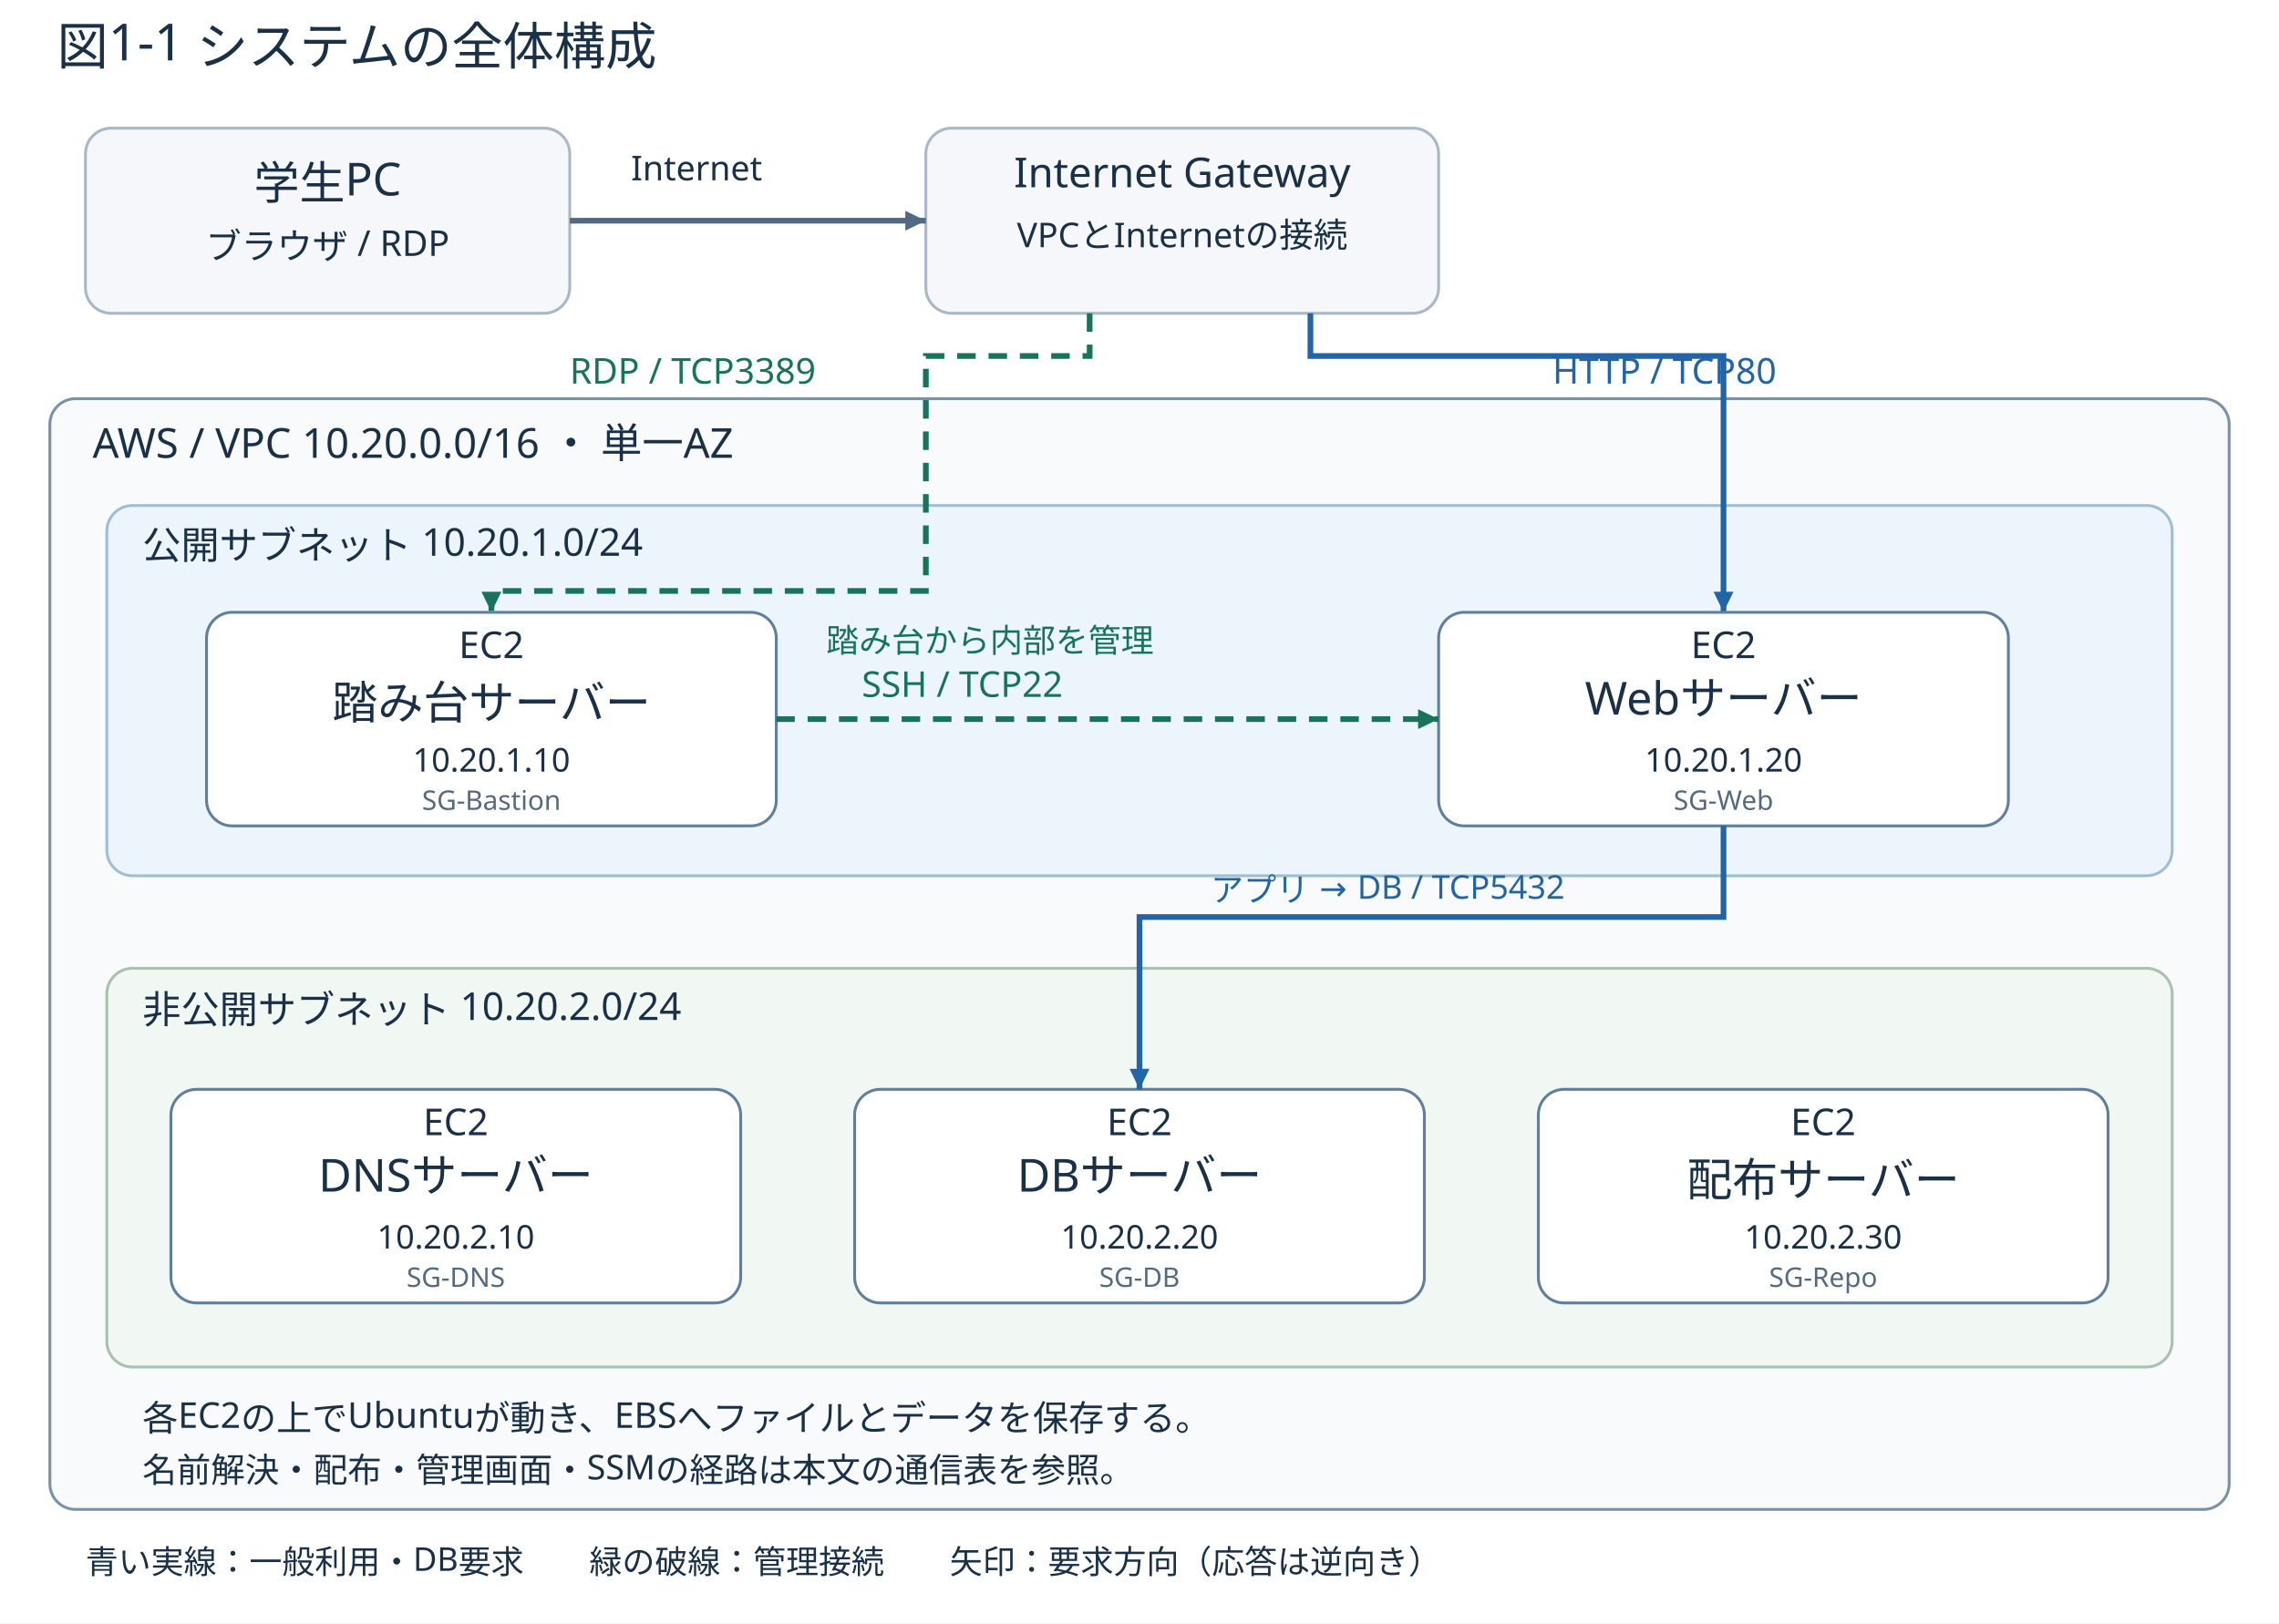
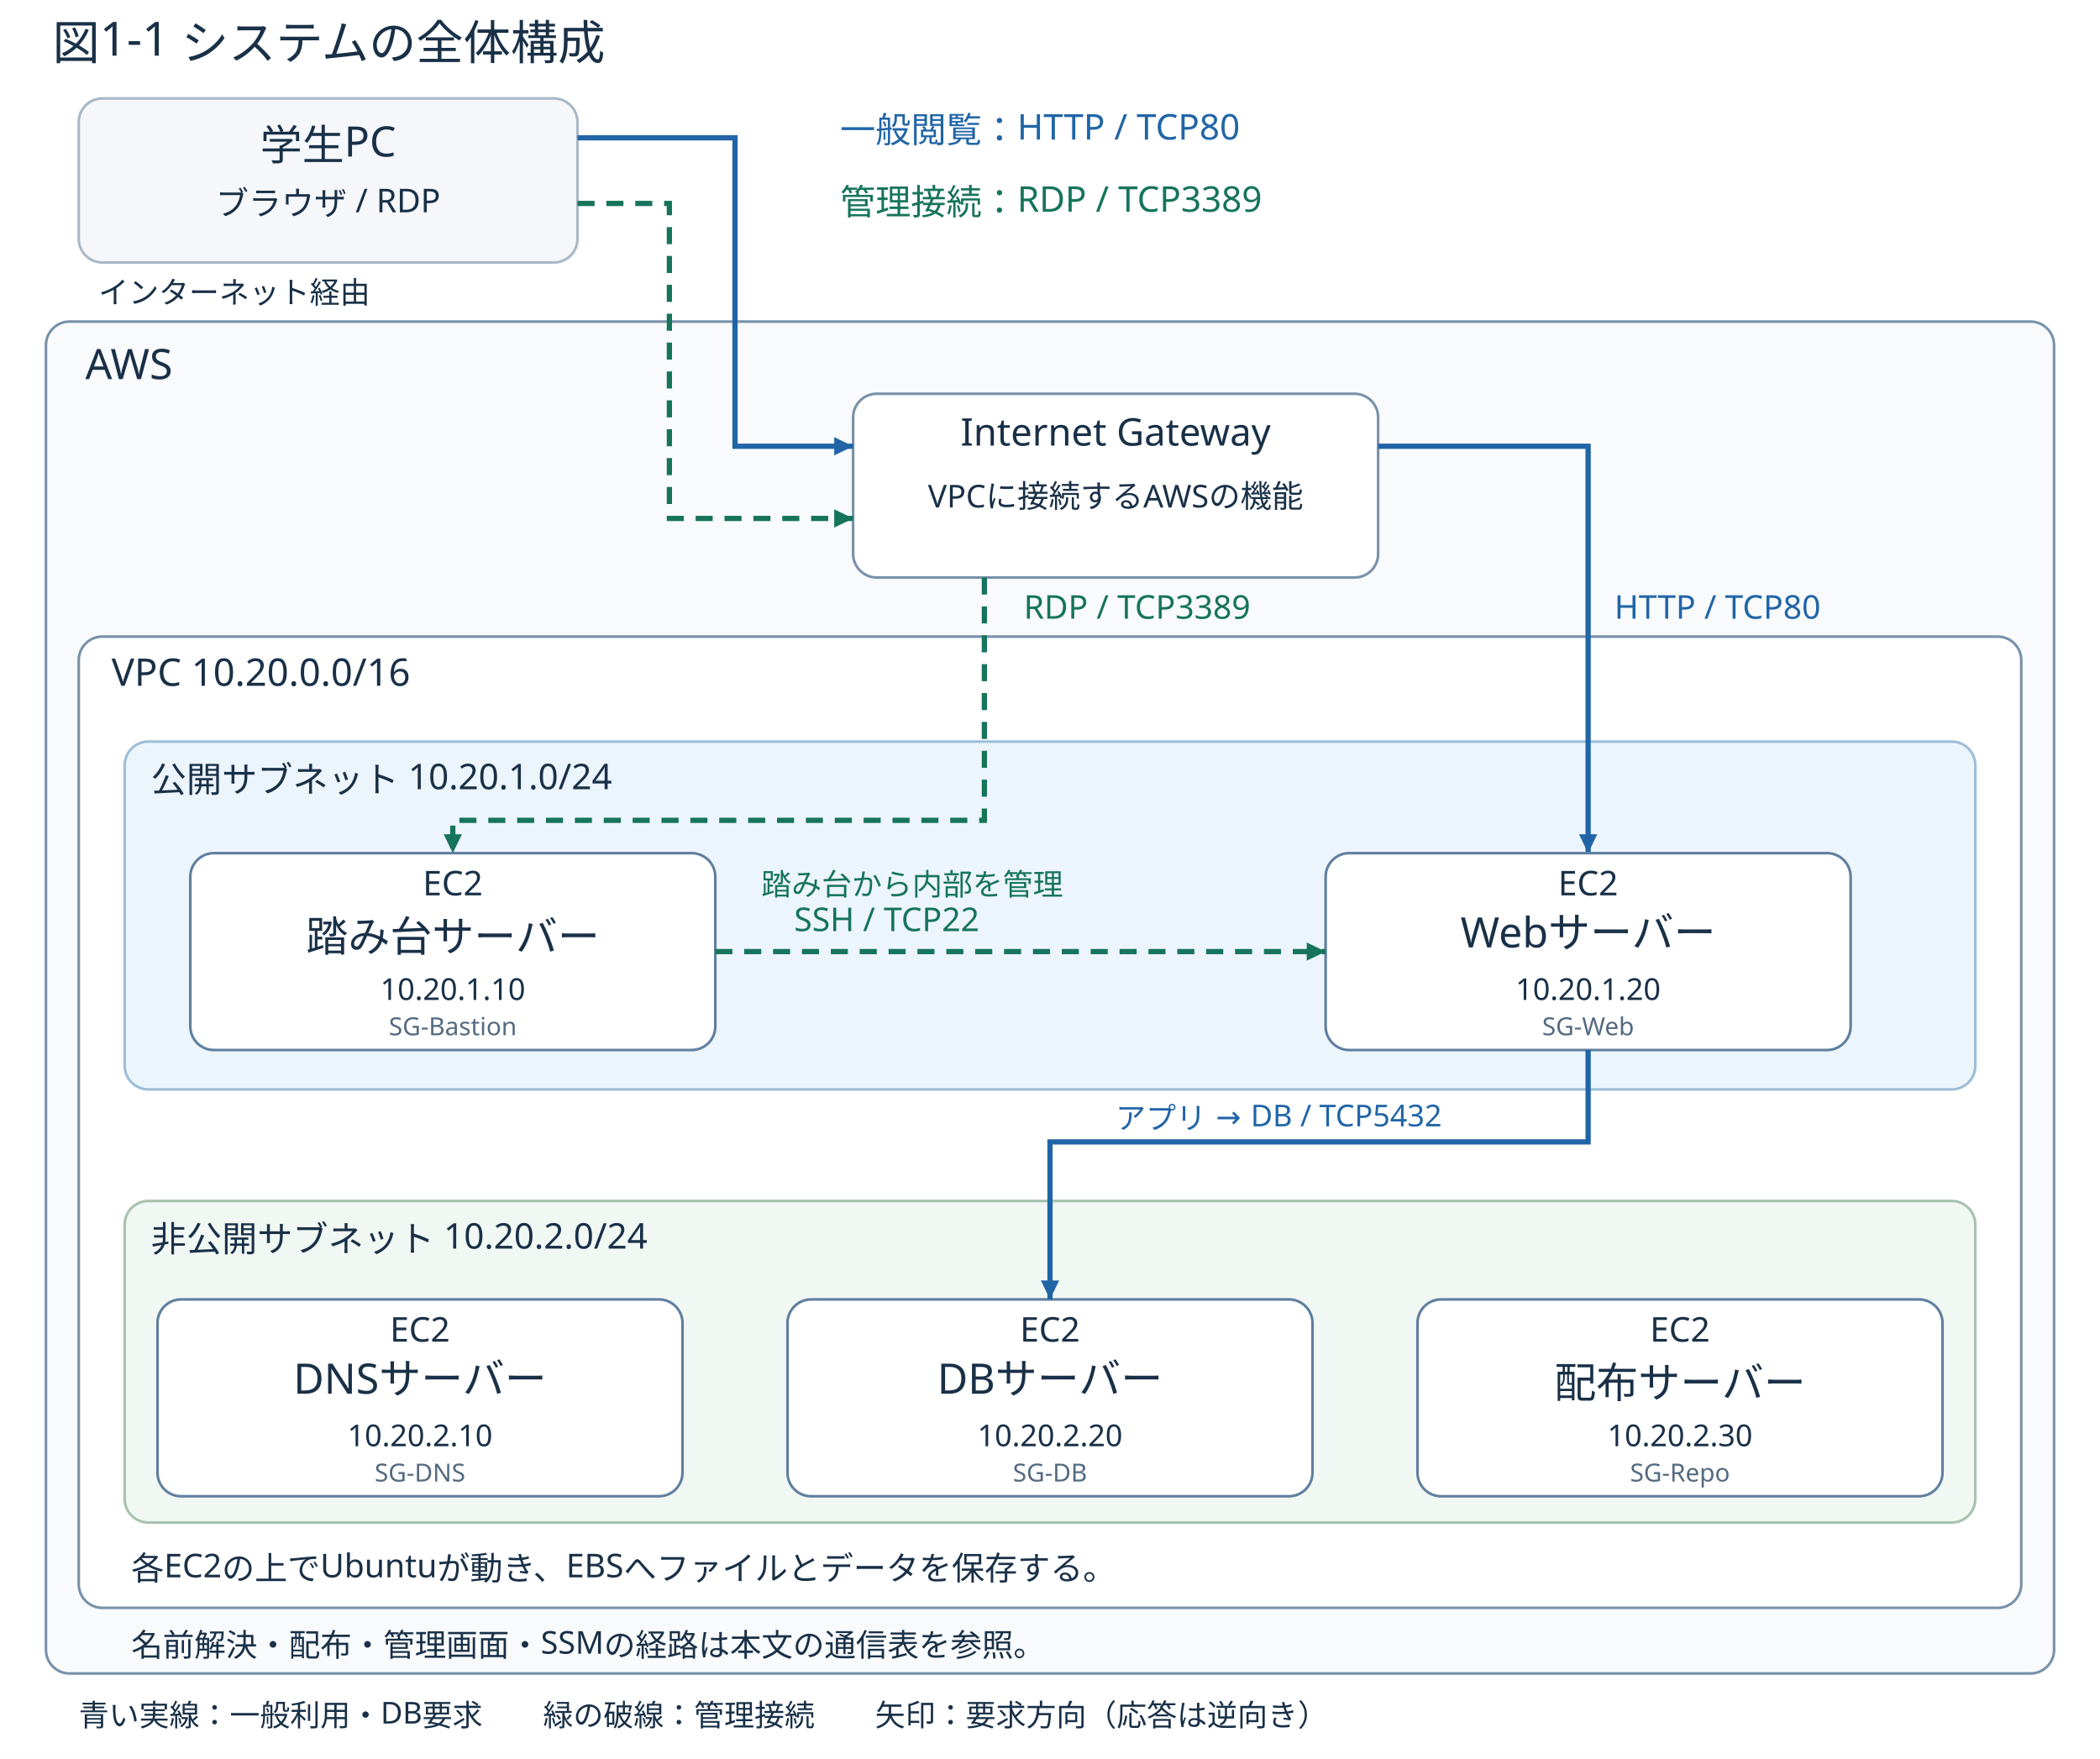
- <svg xmlns="http://www.w3.org/2000/svg" width="1600" height="1140" viewBox="0 0 1600 1140" role="img">
+ <svg xmlns="http://www.w3.org/2000/svg" width="1600" height="1340" viewBox="0 0 1600 1340" role="img">
  <rect width="100%" height="100%" fill="white" />
  <text x="40" y="14" fill="#193047" font-family="Noto Sans JP, sans-serif" font-size="36" dominant-baseline="text-before-edge" text-anchor="start">図1-1  システムの全体構成</text>
-   <rect x="60" y="90" width="340" height="130" rx="18" fill="#f5f7fa" stroke="#a9b8c7" stroke-width="2" />
-   <text x="230" y="112" fill="#193047" font-family="Noto Sans JP, sans-serif" font-size="32" dominant-baseline="text-before-edge" text-anchor="middle">学生PC</text>
-   <text x="230" y="160" fill="#193047" font-family="Noto Sans JP, sans-serif" font-size="25" dominant-baseline="text-before-edge" text-anchor="middle">ブラウザ / RDP</text>
-   <rect x="650" y="90" width="360" height="130" rx="18" fill="#f5f7fa" stroke="#a9b8c7" stroke-width="2" />
-   <text x="830" y="109" fill="#193047" font-family="Noto Sans JP, sans-serif" font-size="29" dominant-baseline="text-before-edge" text-anchor="middle">Internet Gateway</text>
-   <text x="830" y="155" fill="#193047" font-family="Noto Sans JP, sans-serif" font-size="24" dominant-baseline="text-before-edge" text-anchor="middle">VPCとInternetの接続</text>
-   <polyline points="400,155 650,155" fill="none" stroke="#506a83" stroke-width="4" />
-   <polygon points="650,155 635.593,161.959 635.593,148.041" fill="#506a83" />
-   <text x="443" y="108" fill="#193047" font-family="Noto Sans JP, sans-serif" font-size="24" dominant-baseline="text-before-edge" text-anchor="start">Internet</text>
-   <rect x="35" y="280" width="1530" height="780" rx="18" fill="#f8fafc" stroke="#7991aa" stroke-width="2" />
-   <text x="65" y="299" fill="#193047" font-family="Noto Sans JP, sans-serif" font-size="29" dominant-baseline="text-before-edge" text-anchor="start">AWS / VPC 10.20.0.0/16  ・  単一AZ</text>
-   <rect x="75" y="355" width="1450" height="260" rx="18" fill="#edf5fc" stroke="#9ebed8" stroke-width="2" />
-   <text x="100" y="369" fill="#193047" font-family="Noto Sans JP, sans-serif" font-size="27" dominant-baseline="text-before-edge" text-anchor="start">公開サブネット 10.20.1.0/24</text>
-   <rect x="75" y="680" width="1450" height="280" rx="18" fill="#f1f7f3" stroke="#a7c2af" stroke-width="2" />
-   <text x="100" y="695" fill="#193047" font-family="Noto Sans JP, sans-serif" font-size="27" dominant-baseline="text-before-edge" text-anchor="start">非公開サブネット 10.20.2.0/24</text>
-   <polyline points="765,220 765,250 650,250 650,415 345,415 345,430" fill="none" stroke="#16745b" stroke-width="4" stroke-dasharray="13 9" />
-   <polygon points="345,430 338.041,415.593 351.959,415.593" fill="#16745b" />
-   <text x="400" y="250" fill="#16745b" font-family="Noto Sans JP, sans-serif" font-size="25" dominant-baseline="text-before-edge" text-anchor="start">RDP / TCP3389</text>
-   <polyline points="920,220 920,250 1210,250 1210,430" fill="none" stroke="#2165a7" stroke-width="4" />
-   <polygon points="1210,430 1203.041,415.593 1216.959,415.593" fill="#2165a7" />
-   <text x="1090" y="250" fill="#2165a7" font-family="Noto Sans JP, sans-serif" font-size="25" dominant-baseline="text-before-edge" text-anchor="start">HTTP / TCP80</text>
-   <rect x="145" y="430" width="400" height="150" rx="18" fill="#ffffff" stroke="#607f9f" stroke-width="2" />
-   <text x="345.0" y="442" fill="#193047" font-family="Noto Sans JP, sans-serif" font-size="26" dominant-baseline="text-before-edge" text-anchor="middle">EC2</text>
-   <text x="345.0" y="477" fill="#193047" font-family="Noto Sans JP, sans-serif" font-size="32" dominant-baseline="text-before-edge" text-anchor="middle">踏み台サーバー</text>
-   <text x="345.0" y="524" fill="#193047" font-family="Noto Sans JP, sans-serif" font-size="23" dominant-baseline="text-before-edge" text-anchor="middle">10.20.1.10</text>
-   <text x="345.0" y="554" fill="#536a80" font-family="Noto Sans JP, sans-serif" font-size="19" dominant-baseline="text-before-edge" text-anchor="middle">SG-Bastion</text>
-   <rect x="1010" y="430" width="400" height="150" rx="18" fill="#ffffff" stroke="#607f9f" stroke-width="2" />
-   <text x="1210.0" y="442" fill="#193047" font-family="Noto Sans JP, sans-serif" font-size="26" dominant-baseline="text-before-edge" text-anchor="middle">EC2</text>
-   <text x="1210.0" y="477" fill="#193047" font-family="Noto Sans JP, sans-serif" font-size="32" dominant-baseline="text-before-edge" text-anchor="middle">Webサーバー</text>
-   <text x="1210.0" y="524" fill="#193047" font-family="Noto Sans JP, sans-serif" font-size="23" dominant-baseline="text-before-edge" text-anchor="middle">10.20.1.20</text>
-   <text x="1210.0" y="554" fill="#536a80" font-family="Noto Sans JP, sans-serif" font-size="19" dominant-baseline="text-before-edge" text-anchor="middle">SG-Web</text>
-   <rect x="120" y="765" width="400" height="150" rx="18" fill="#ffffff" stroke="#607f9f" stroke-width="2" />
-   <text x="320.0" y="777" fill="#193047" font-family="Noto Sans JP, sans-serif" font-size="26" dominant-baseline="text-before-edge" text-anchor="middle">EC2</text>
-   <text x="320.0" y="812" fill="#193047" font-family="Noto Sans JP, sans-serif" font-size="32" dominant-baseline="text-before-edge" text-anchor="middle">DNSサーバー</text>
-   <text x="320.0" y="859" fill="#193047" font-family="Noto Sans JP, sans-serif" font-size="23" dominant-baseline="text-before-edge" text-anchor="middle">10.20.2.10</text>
-   <text x="320.0" y="889" fill="#536a80" font-family="Noto Sans JP, sans-serif" font-size="19" dominant-baseline="text-before-edge" text-anchor="middle">SG-DNS</text>
-   <rect x="600" y="765" width="400" height="150" rx="18" fill="#ffffff" stroke="#607f9f" stroke-width="2" />
-   <text x="800.0" y="777" fill="#193047" font-family="Noto Sans JP, sans-serif" font-size="26" dominant-baseline="text-before-edge" text-anchor="middle">EC2</text>
-   <text x="800.0" y="812" fill="#193047" font-family="Noto Sans JP, sans-serif" font-size="32" dominant-baseline="text-before-edge" text-anchor="middle">DBサーバー</text>
-   <text x="800.0" y="859" fill="#193047" font-family="Noto Sans JP, sans-serif" font-size="23" dominant-baseline="text-before-edge" text-anchor="middle">10.20.2.20</text>
-   <text x="800.0" y="889" fill="#536a80" font-family="Noto Sans JP, sans-serif" font-size="19" dominant-baseline="text-before-edge" text-anchor="middle">SG-DB</text>
-   <rect x="1080" y="765" width="400" height="150" rx="18" fill="#ffffff" stroke="#607f9f" stroke-width="2" />
-   <text x="1280.0" y="777" fill="#193047" font-family="Noto Sans JP, sans-serif" font-size="26" dominant-baseline="text-before-edge" text-anchor="middle">EC2</text>
-   <text x="1280.0" y="812" fill="#193047" font-family="Noto Sans JP, sans-serif" font-size="32" dominant-baseline="text-before-edge" text-anchor="middle">配布サーバー</text>
-   <text x="1280.0" y="859" fill="#193047" font-family="Noto Sans JP, sans-serif" font-size="23" dominant-baseline="text-before-edge" text-anchor="middle">10.20.2.30</text>
-   <text x="1280.0" y="889" fill="#536a80" font-family="Noto Sans JP, sans-serif" font-size="19" dominant-baseline="text-before-edge" text-anchor="middle">SG-Repo</text>
-   <polyline points="545,505 1010,505" fill="none" stroke="#16745b" stroke-width="4" stroke-dasharray="13 9" />
-   <polygon points="1010,505 995.593,511.959 995.593,498.041" fill="#16745b" />
-   <text x="580" y="438" fill="#16745b" font-family="Noto Sans JP, sans-serif" font-size="23" dominant-baseline="text-before-edge" text-anchor="start">踏み台から内部を管理</text>
-   <text x="605" y="470" fill="#16745b" font-family="Noto Sans JP, sans-serif" font-size="25" dominant-baseline="text-before-edge" text-anchor="start">SSH / TCP22</text>
-   <polyline points="1210,580 1210,644 800,644 800,765" fill="none" stroke="#2165a7" stroke-width="4" />
-   <polygon points="800,765 793.041,750.593 806.959,750.593" fill="#2165a7" />
-   <text x="850" y="613" fill="#2165a7" font-family="Noto Sans JP, sans-serif" font-size="23" dominant-baseline="text-before-edge" text-anchor="start">アプリ → DB / TCP5432</text>
-   <text x="100" y="983" fill="#193047" font-family="Noto Sans JP, sans-serif" font-size="25" dominant-baseline="text-before-edge" text-anchor="start">各EC2の上でUbuntuが動き、EBSへファイルとデータを保存する。</text>
-   <text x="100" y="1020" fill="#193047" font-family="Noto Sans JP, sans-serif" font-size="24" dominant-baseline="text-before-edge" text-anchor="start">名前解決・配布・管理画面・SSMの経路は本文の通信表を参照。</text>
-   <text x="60" y="1085" fill="#193047" font-family="Noto Sans JP, sans-serif" font-size="23" dominant-baseline="text-before-edge" text-anchor="start">青い実線：一般利用・DB要求　　緑の破線：管理接続　　矢印：要求方向（応答は逆向き）</text>
+   <rect x="60" y="75" width="380" height="125" rx="18" fill="#f5f7fa" stroke="#a9b8c7" stroke-width="2" />
+   <text x="250" y="94" fill="#193047" font-family="Noto Sans JP, sans-serif" font-size="32" dominant-baseline="text-before-edge" text-anchor="middle">学生PC</text>
+   <text x="250" y="142" fill="#193047" font-family="Noto Sans JP, sans-serif" font-size="25" dominant-baseline="text-before-edge" text-anchor="middle">ブラウザ / RDP</text>
+   <text x="640" y="85" fill="#2165a7" font-family="Noto Sans JP, sans-serif" font-size="27" dominant-baseline="text-before-edge" text-anchor="start">一般閲覧：HTTP / TCP80</text>
+   <text x="640" y="140" fill="#16745b" font-family="Noto Sans JP, sans-serif" font-size="27" dominant-baseline="text-before-edge" text-anchor="start">管理接続：RDP / TCP3389</text>
+   <text x="75" y="211" fill="#193047" font-family="Noto Sans JP, sans-serif" font-size="23" dominant-baseline="text-before-edge" text-anchor="start">インターネット経由</text>
+   <rect x="35" y="245" width="1530" height="1030" rx="18" fill="#f8fafc" stroke="#7991aa" stroke-width="2" />
+   <text x="65" y="264" fill="#193047" font-family="Noto Sans JP, sans-serif" font-size="32" dominant-baseline="text-before-edge" text-anchor="start">AWS</text>
+   <rect x="650" y="300" width="400" height="140" rx="18" fill="#ffffff" stroke="#7991aa" stroke-width="2" />
+   <text x="850" y="317" fill="#193047" font-family="Noto Sans JP, sans-serif" font-size="29" dominant-baseline="text-before-edge" text-anchor="middle">Internet Gateway</text>
+   <text x="850" y="368" fill="#193047" font-family="Noto Sans JP, sans-serif" font-size="24" dominant-baseline="text-before-edge" text-anchor="middle">VPCに接続するAWSの機能</text>
+   <polyline points="440,105 560,105 560,340 650,340" fill="none" stroke="#2165a7" stroke-width="4" />
+   <polygon points="650,340 635.593,346.959 635.593,333.041" fill="#2165a7" />
+   <polyline points="440,155 510,155 510,395 650,395" fill="none" stroke="#16745b" stroke-width="4" stroke-dasharray="13 9" />
+   <polygon points="650,395 635.593,401.959 635.593,388.041" fill="#16745b" />
+   <rect x="60" y="485" width="1480" height="740" rx="18" fill="#ffffff" stroke="#7991aa" stroke-width="2" />
+   <text x="85" y="500" fill="#193047" font-family="Noto Sans JP, sans-serif" font-size="29" dominant-baseline="text-before-edge" text-anchor="start">VPC 10.20.0.0/16</text>
+   <rect x="95" y="565" width="1410" height="265" rx="18" fill="#edf5fc" stroke="#9ebed8" stroke-width="2" />
+   <text x="115" y="580" fill="#193047" font-family="Noto Sans JP, sans-serif" font-size="27" dominant-baseline="text-before-edge" text-anchor="start">公開サブネット 10.20.1.0/24</text>
+   <rect x="95" y="915" width="1410" height="245" rx="18" fill="#f1f7f3" stroke="#a7c2af" stroke-width="2" />
+   <text x="115" y="930" fill="#193047" font-family="Noto Sans JP, sans-serif" font-size="27" dominant-baseline="text-before-edge" text-anchor="start">非公開サブネット 10.20.2.0/24</text>
+   <polyline points="750,440 750,625 345,625 345,650" fill="none" stroke="#16745b" stroke-width="4" stroke-dasharray="13 9" />
+   <polygon points="345,650 338.041,635.593 351.959,635.593" fill="#16745b" />
+   <text x="780" y="452" fill="#16745b" font-family="Noto Sans JP, sans-serif" font-size="25" dominant-baseline="text-before-edge" text-anchor="start">RDP / TCP3389</text>
+   <polyline points="1050,340 1210,340 1210,650" fill="none" stroke="#2165a7" stroke-width="4" />
+   <polygon points="1210,650 1203.041,635.593 1216.959,635.593" fill="#2165a7" />
+   <text x="1230" y="452" fill="#2165a7" font-family="Noto Sans JP, sans-serif" font-size="25" dominant-baseline="text-before-edge" text-anchor="start">HTTP / TCP80</text>
+   <rect x="145" y="650" width="400" height="150" rx="18" fill="#ffffff" stroke="#607f9f" stroke-width="2" />
+   <text x="345.0" y="662" fill="#193047" font-family="Noto Sans JP, sans-serif" font-size="26" dominant-baseline="text-before-edge" text-anchor="middle">EC2</text>
+   <text x="345.0" y="697" fill="#193047" font-family="Noto Sans JP, sans-serif" font-size="32" dominant-baseline="text-before-edge" text-anchor="middle">踏み台サーバー</text>
+   <text x="345.0" y="744" fill="#193047" font-family="Noto Sans JP, sans-serif" font-size="23" dominant-baseline="text-before-edge" text-anchor="middle">10.20.1.10</text>
+   <text x="345.0" y="774" fill="#536a80" font-family="Noto Sans JP, sans-serif" font-size="19" dominant-baseline="text-before-edge" text-anchor="middle">SG-Bastion</text>
+   <rect x="1010" y="650" width="400" height="150" rx="18" fill="#ffffff" stroke="#607f9f" stroke-width="2" />
+   <text x="1210.0" y="662" fill="#193047" font-family="Noto Sans JP, sans-serif" font-size="26" dominant-baseline="text-before-edge" text-anchor="middle">EC2</text>
+   <text x="1210.0" y="697" fill="#193047" font-family="Noto Sans JP, sans-serif" font-size="32" dominant-baseline="text-before-edge" text-anchor="middle">Webサーバー</text>
+   <text x="1210.0" y="744" fill="#193047" font-family="Noto Sans JP, sans-serif" font-size="23" dominant-baseline="text-before-edge" text-anchor="middle">10.20.1.20</text>
+   <text x="1210.0" y="774" fill="#536a80" font-family="Noto Sans JP, sans-serif" font-size="19" dominant-baseline="text-before-edge" text-anchor="middle">SG-Web</text>
+   <rect x="120" y="990" width="400" height="150" rx="18" fill="#ffffff" stroke="#607f9f" stroke-width="2" />
+   <text x="320.0" y="1002" fill="#193047" font-family="Noto Sans JP, sans-serif" font-size="26" dominant-baseline="text-before-edge" text-anchor="middle">EC2</text>
+   <text x="320.0" y="1037" fill="#193047" font-family="Noto Sans JP, sans-serif" font-size="32" dominant-baseline="text-before-edge" text-anchor="middle">DNSサーバー</text>
+   <text x="320.0" y="1084" fill="#193047" font-family="Noto Sans JP, sans-serif" font-size="23" dominant-baseline="text-before-edge" text-anchor="middle">10.20.2.10</text>
+   <text x="320.0" y="1114" fill="#536a80" font-family="Noto Sans JP, sans-serif" font-size="19" dominant-baseline="text-before-edge" text-anchor="middle">SG-DNS</text>
+   <rect x="600" y="990" width="400" height="150" rx="18" fill="#ffffff" stroke="#607f9f" stroke-width="2" />
+   <text x="800.0" y="1002" fill="#193047" font-family="Noto Sans JP, sans-serif" font-size="26" dominant-baseline="text-before-edge" text-anchor="middle">EC2</text>
+   <text x="800.0" y="1037" fill="#193047" font-family="Noto Sans JP, sans-serif" font-size="32" dominant-baseline="text-before-edge" text-anchor="middle">DBサーバー</text>
+   <text x="800.0" y="1084" fill="#193047" font-family="Noto Sans JP, sans-serif" font-size="23" dominant-baseline="text-before-edge" text-anchor="middle">10.20.2.20</text>
+   <text x="800.0" y="1114" fill="#536a80" font-family="Noto Sans JP, sans-serif" font-size="19" dominant-baseline="text-before-edge" text-anchor="middle">SG-DB</text>
+   <rect x="1080" y="990" width="400" height="150" rx="18" fill="#ffffff" stroke="#607f9f" stroke-width="2" />
+   <text x="1280.0" y="1002" fill="#193047" font-family="Noto Sans JP, sans-serif" font-size="26" dominant-baseline="text-before-edge" text-anchor="middle">EC2</text>
+   <text x="1280.0" y="1037" fill="#193047" font-family="Noto Sans JP, sans-serif" font-size="32" dominant-baseline="text-before-edge" text-anchor="middle">配布サーバー</text>
+   <text x="1280.0" y="1084" fill="#193047" font-family="Noto Sans JP, sans-serif" font-size="23" dominant-baseline="text-before-edge" text-anchor="middle">10.20.2.30</text>
+   <text x="1280.0" y="1114" fill="#536a80" font-family="Noto Sans JP, sans-serif" font-size="19" dominant-baseline="text-before-edge" text-anchor="middle">SG-Repo</text>
+   <polyline points="545,725 1010,725" fill="none" stroke="#16745b" stroke-width="4" stroke-dasharray="13 9" />
+   <polygon points="1010,725 995.593,731.959 995.593,718.041" fill="#16745b" />
+   <text x="580" y="662" fill="#16745b" font-family="Noto Sans JP, sans-serif" font-size="23" dominant-baseline="text-before-edge" text-anchor="start">踏み台から内部を管理</text>
+   <text x="605" y="690" fill="#16745b" font-family="Noto Sans JP, sans-serif" font-size="25" dominant-baseline="text-before-edge" text-anchor="start">SSH / TCP22</text>
+   <polyline points="1210,800 1210,870 800,870 800,990" fill="none" stroke="#2165a7" stroke-width="4" />
+   <polygon points="800,990 793.041,975.593 806.959,975.593" fill="#2165a7" />
+   <text x="850" y="840" fill="#2165a7" font-family="Noto Sans JP, sans-serif" font-size="23" dominant-baseline="text-before-edge" text-anchor="start">アプリ → DB / TCP5432</text>
+   <text x="100" y="1182" fill="#193047" font-family="Noto Sans JP, sans-serif" font-size="25" dominant-baseline="text-before-edge" text-anchor="start">各EC2の上でUbuntuが動き、EBSへファイルとデータを保存する。</text>
+   <text x="100" y="1241" fill="#193047" font-family="Noto Sans JP, sans-serif" font-size="24" dominant-baseline="text-before-edge" text-anchor="start">名前解決・配布・管理画面・SSMの経路は本文の通信表を参照。</text>
+   <text x="60" y="1295" fill="#193047" font-family="Noto Sans JP, sans-serif" font-size="23" dominant-baseline="text-before-edge" text-anchor="start">青い実線：一般利用・DB要求　　緑の破線：管理接続　　矢印：要求方向（応答は逆向き）</text>
</svg>
